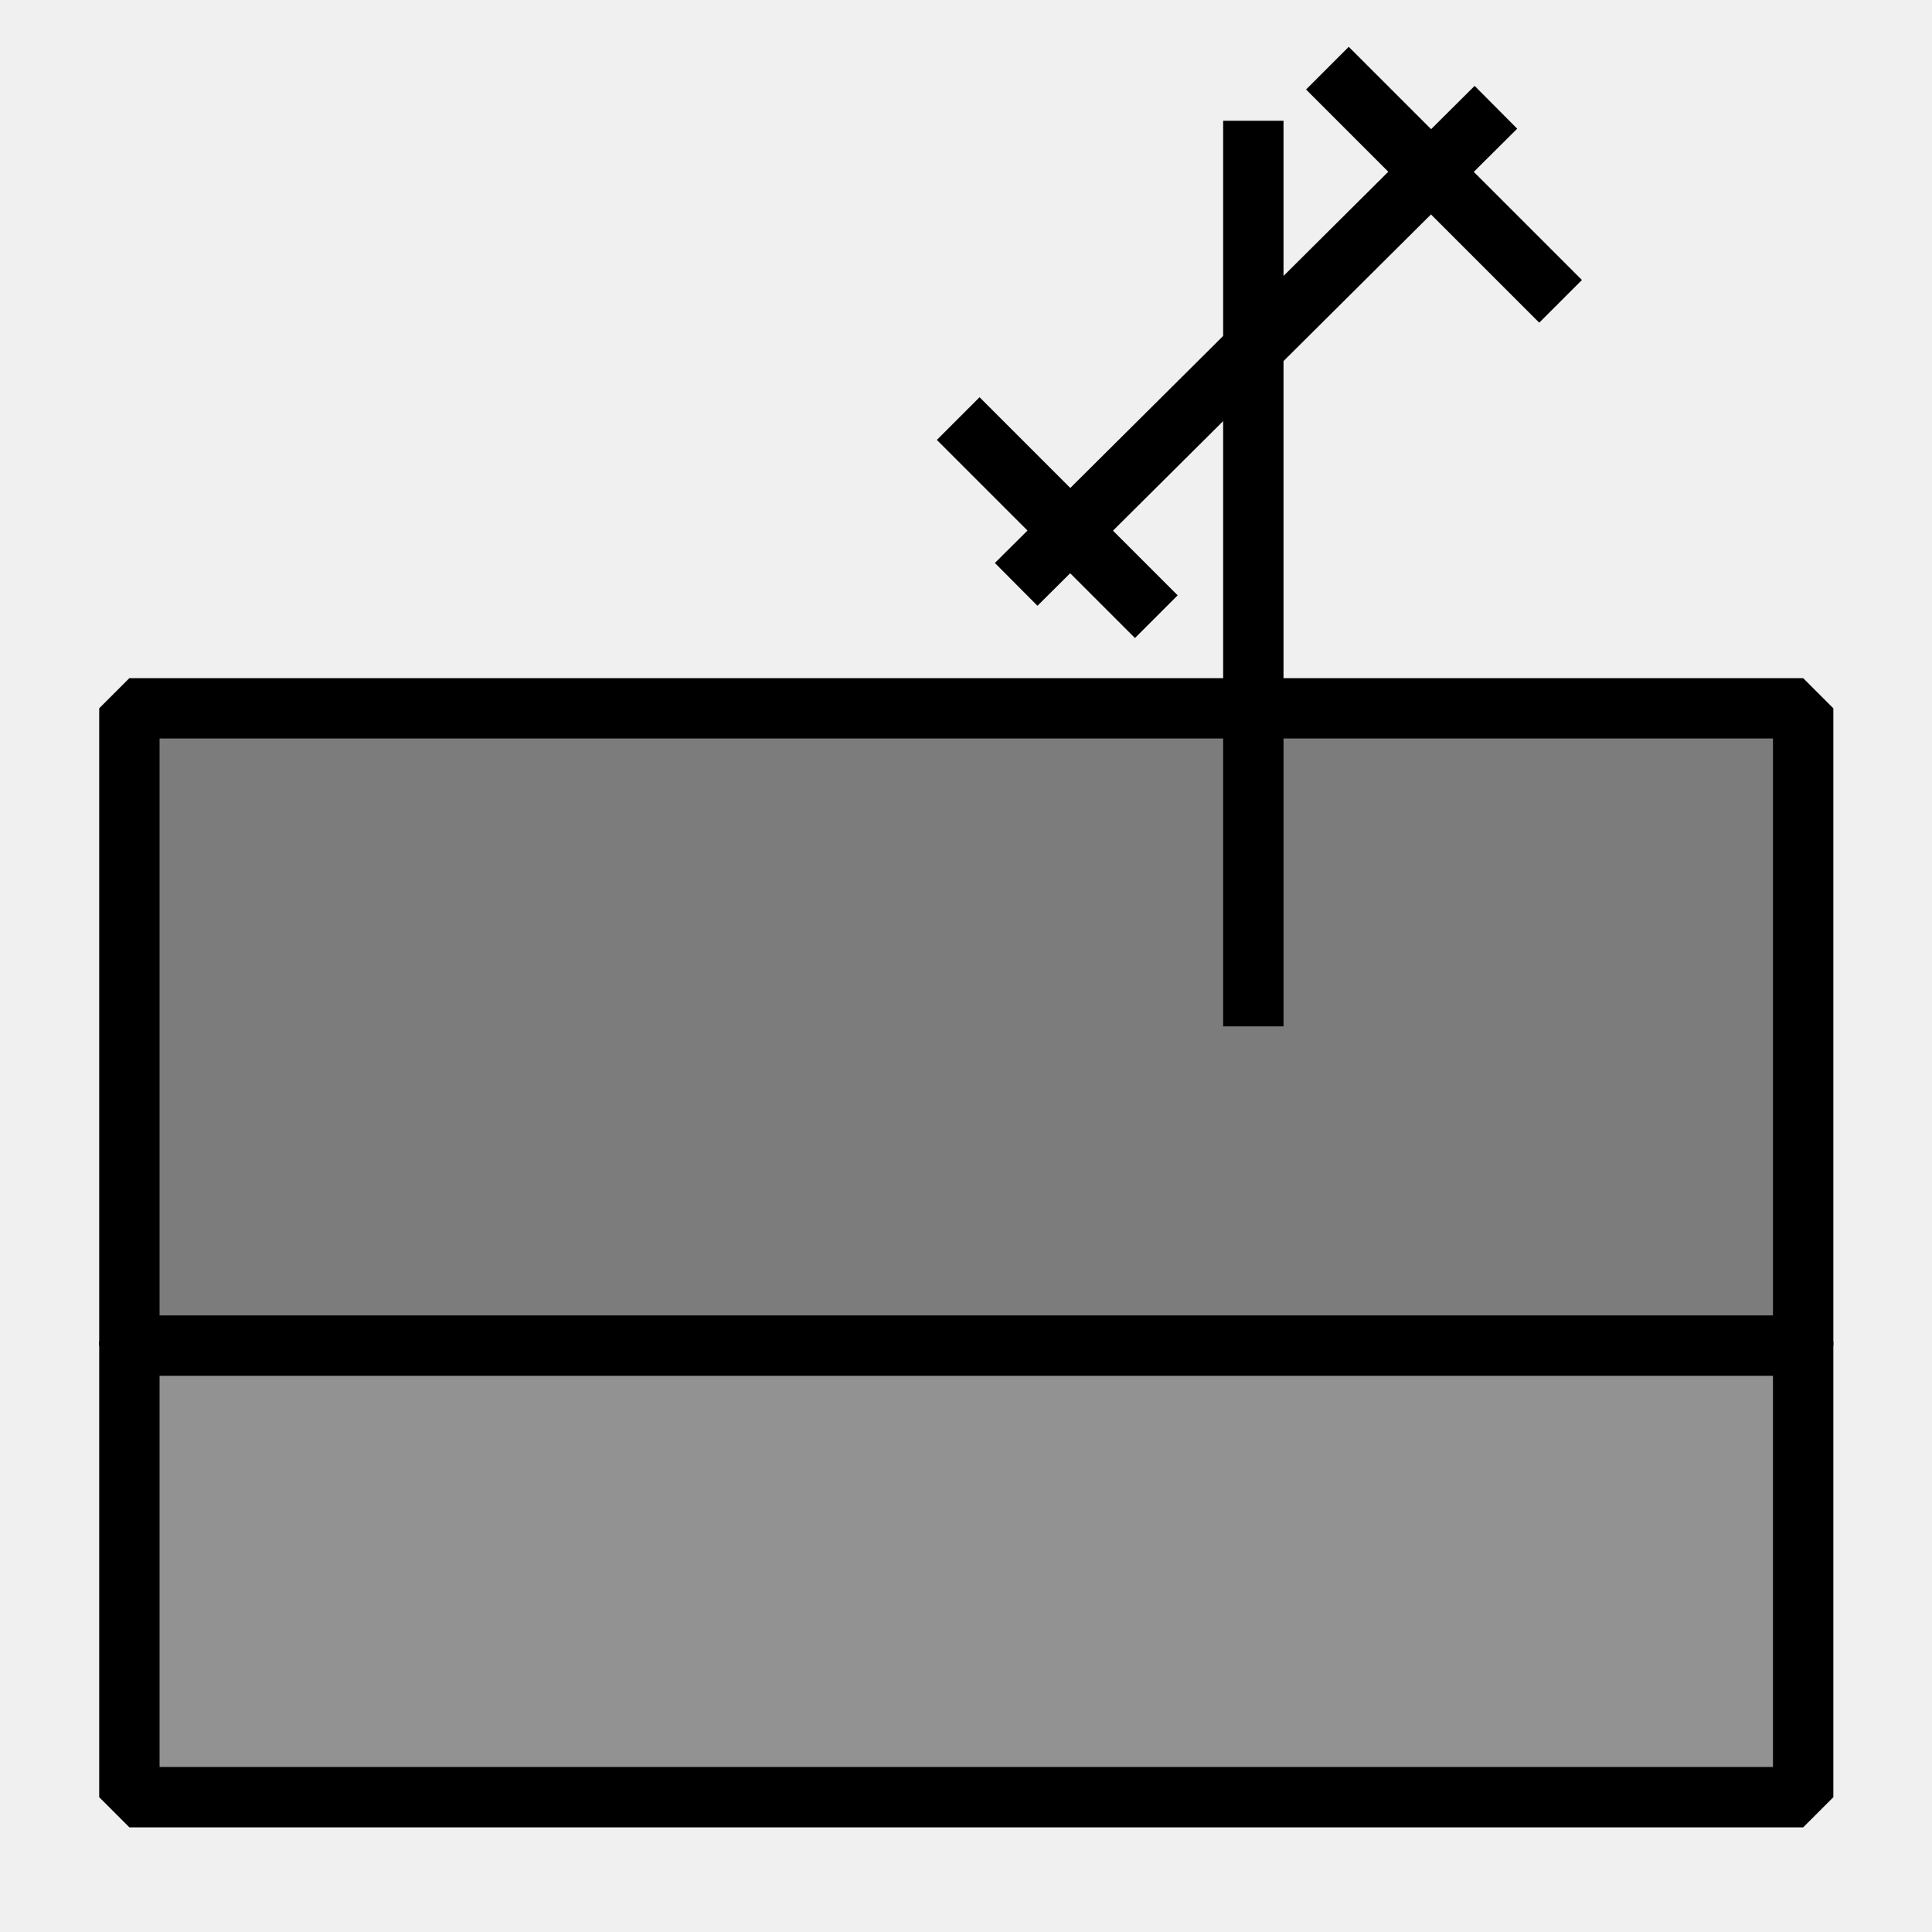
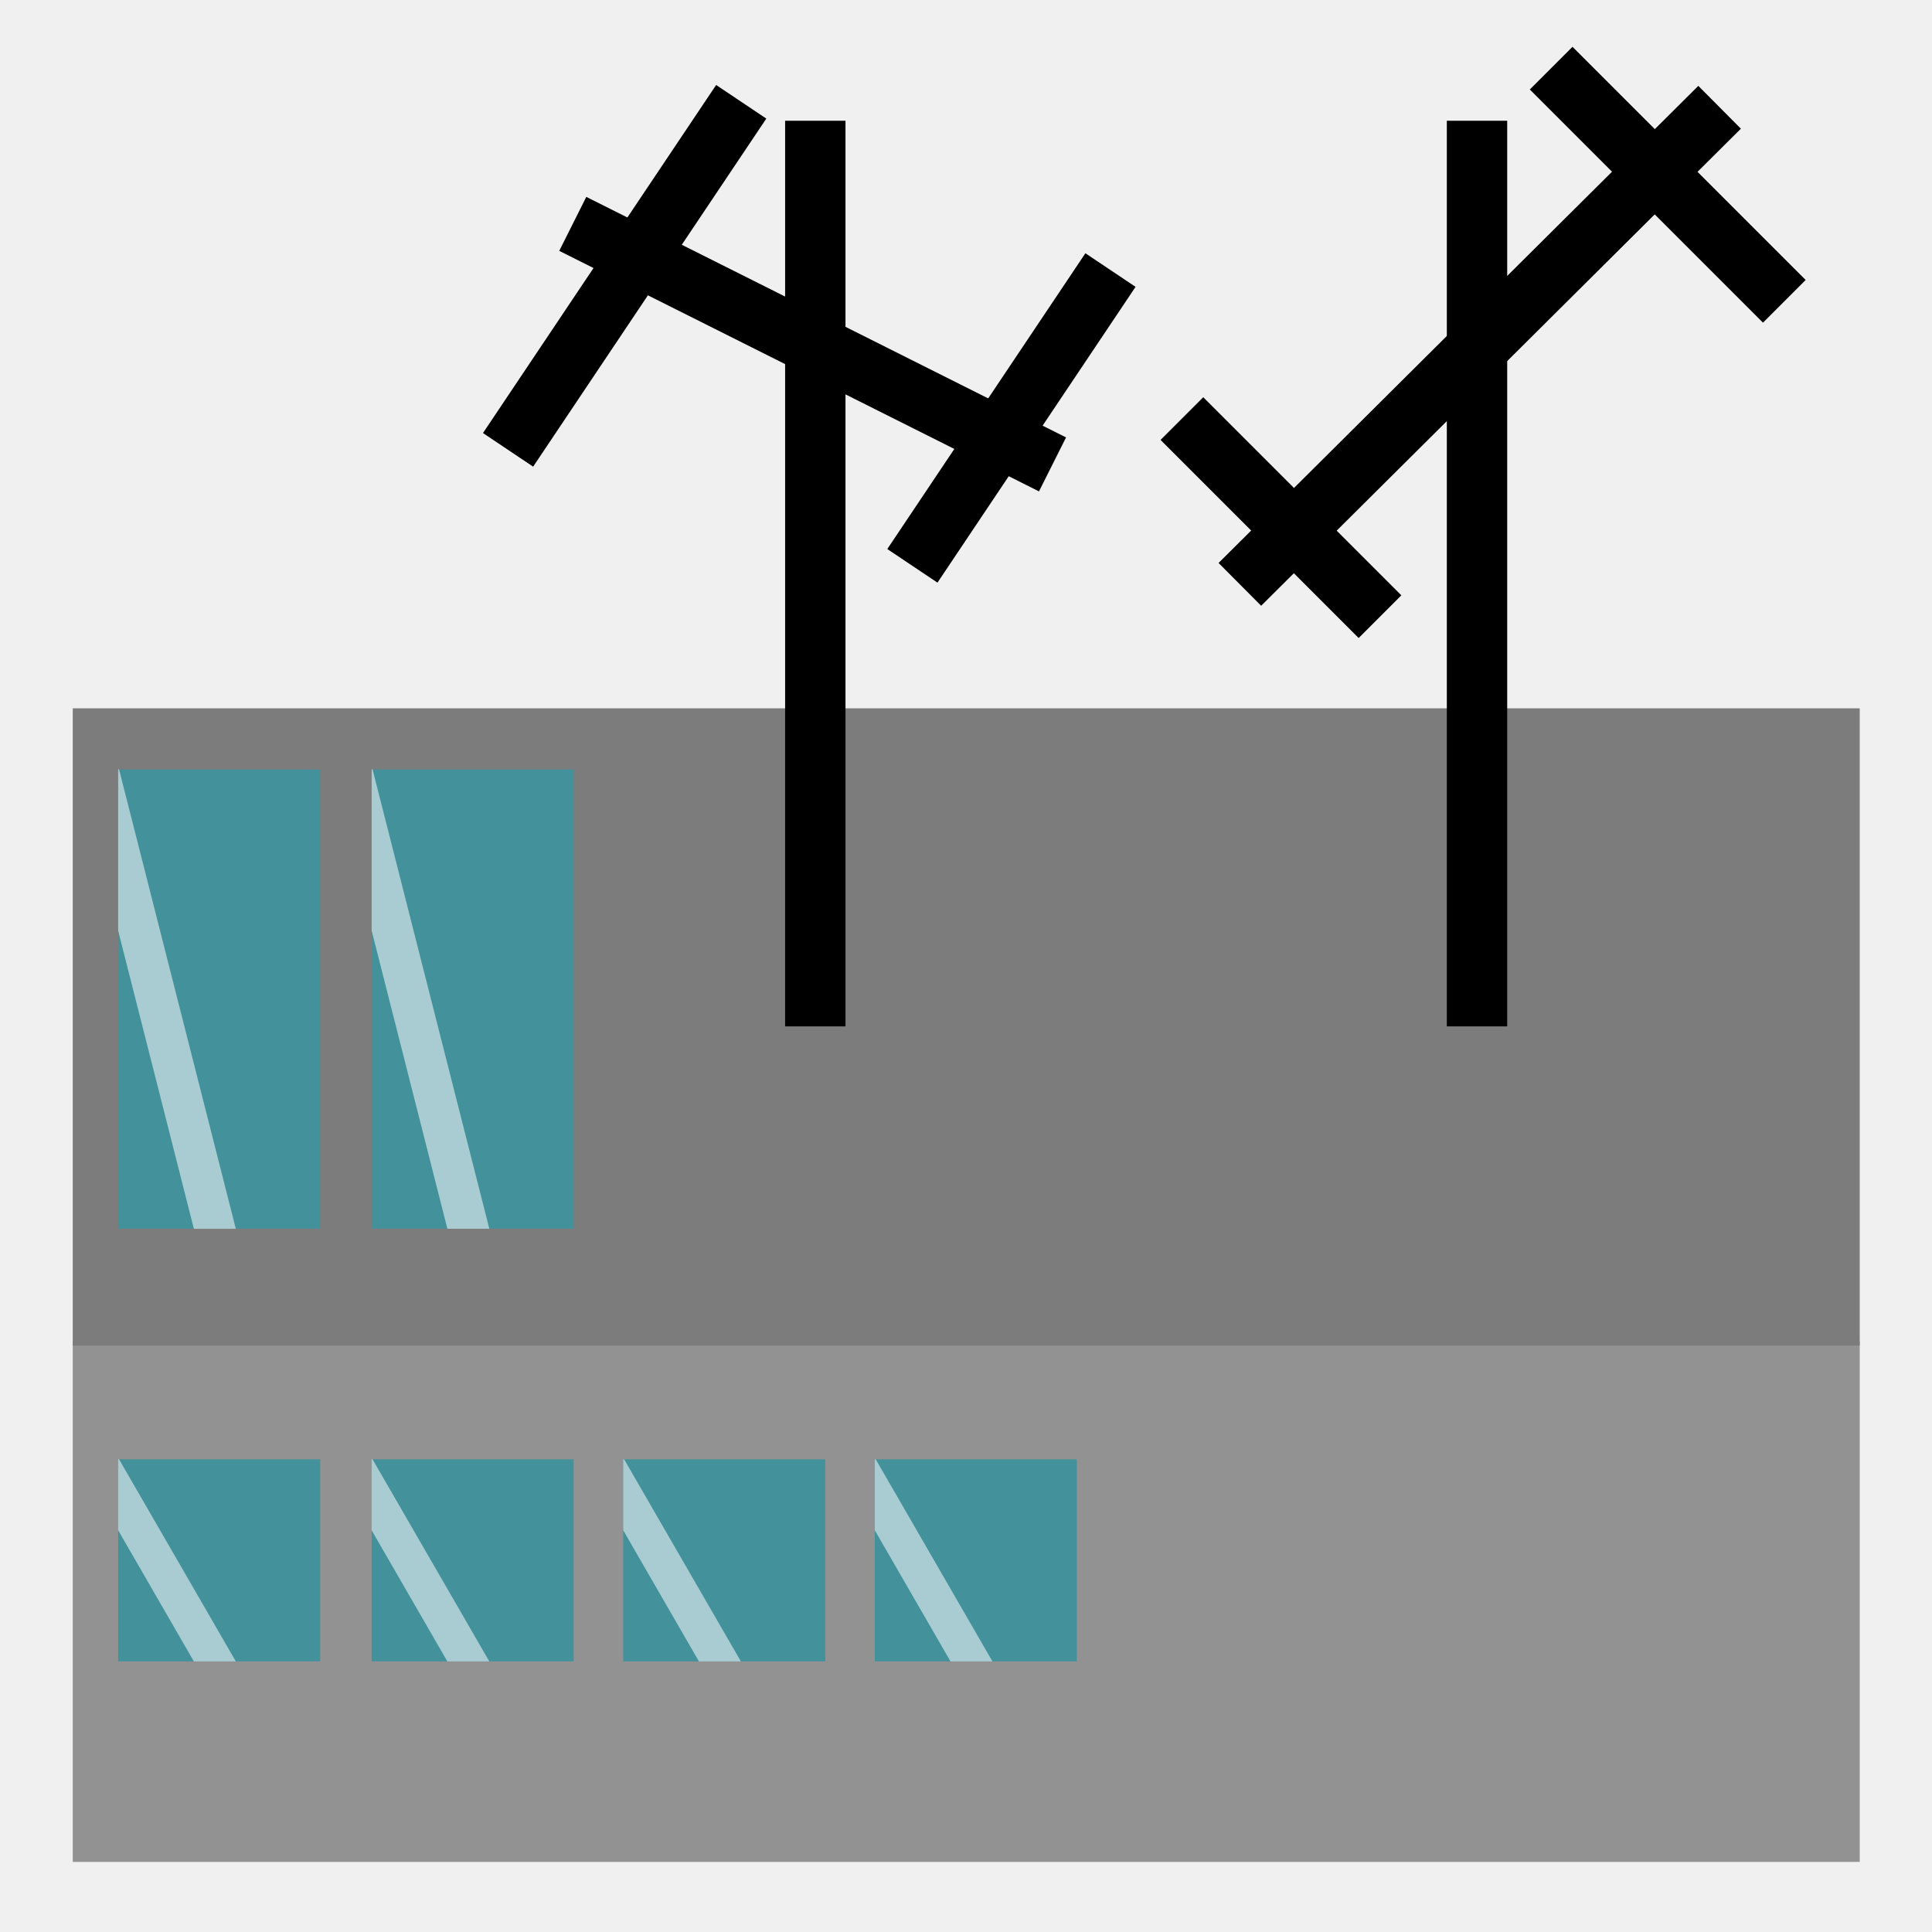
<svg xmlns="http://www.w3.org/2000/svg" width="32" height="32" viewBox="0 0 32 32" version="1.1" id="svg8">
  <defs id="defs2" />
  <g id="layer1" transform="translate(0,-1090.5)">
-     <rect style="opacity:1;fill:#929292;fill-opacity:1;fill-rule:nonzero;stroke:#000000;stroke-width:1;stroke-linecap:butt;stroke-linejoin:bevel;stroke-miterlimit:4;stroke-dasharray:none;stroke-dashoffset:0.5;stroke-opacity:1" id="rect4750" width="27.723" height="7.549" x="2.143" y="1112.718" ry="0" />
-     <rect ry="0" y="1102.232" x="2.143" height="10.555" width="27.723" id="rect4752" style="opacity:1;fill:#7c7c7c;fill-opacity:1;fill-rule:nonzero;stroke:#000000;stroke-width:1;stroke-linecap:butt;stroke-linejoin:bevel;stroke-miterlimit:4;stroke-dasharray:none;stroke-dashoffset:0.5;stroke-opacity:1" />
-     <path style="fill:none;fill-rule:evenodd;stroke:#000000;stroke-width:1px;stroke-linecap:butt;stroke-linejoin:miter;stroke-opacity:1" d="m 20.759,1107.5 v -15" id="path4754" />
-     <path style="fill:none;fill-rule:evenodd;stroke:#000000;stroke-width:1px;stroke-linecap:butt;stroke-linejoin:miter;stroke-opacity:1" d="m 24.777,1092.277 -7.946,7.902" id="path4758" />
-     <path style="fill:none;fill-rule:evenodd;stroke:#000000;stroke-width:1px;stroke-linecap:butt;stroke-linejoin:miter;stroke-opacity:1" d="m 19.152,1100.714 -3.281,-3.281" id="path4760" />
-     <path style="fill:none;fill-rule:evenodd;stroke:#000000;stroke-width:1px;stroke-linecap:butt;stroke-linejoin:miter;stroke-opacity:1" d="m 25.848,1095.491 -3.862,-3.862" id="path4762" />
+     <rect style="opacity:1;fill:#929292;fill-opacity:1;fill-rule:nonzero;stroke:none;stroke-width:1.104;stroke-linecap:butt;stroke-linejoin:bevel;stroke-miterlimit:4;stroke-dasharray:none;stroke-dashoffset:0.5;stroke-opacity:1" id="rect4750" width="29.598" height="8.621" x="1.205" y="1112.718" ry="0" />
+     <rect ry="0" y="1102.232" x="1.205" height="10.555" width="29.598" id="rect4752" style="opacity:1;fill:#7c7c7c;fill-opacity:1;fill-rule:nonzero;stroke:none;stroke-width:1.033;stroke-linecap:butt;stroke-linejoin:bevel;stroke-miterlimit:4;stroke-dasharray:none;stroke-dashoffset:0.5;stroke-opacity:1" />
+     <path style="fill:none;fill-rule:evenodd;stroke:#000000;stroke-width:1px;stroke-linecap:butt;stroke-linejoin:miter;stroke-opacity:1" d="m 24.464,1107.5 v -15" id="path4754" />
+     <path style="fill:none;fill-rule:evenodd;stroke:#000000;stroke-width:1px;stroke-linecap:butt;stroke-linejoin:miter;stroke-opacity:1" d="m 28.482,1092.277 -7.946,7.902" id="path4758" />
+     <path style="fill:none;fill-rule:evenodd;stroke:#000000;stroke-width:1px;stroke-linecap:butt;stroke-linejoin:miter;stroke-opacity:1" d="m 22.857,1100.714 -3.281,-3.281" id="path4760" />
+     <path style="fill:none;fill-rule:evenodd;stroke:#000000;stroke-width:1px;stroke-linecap:butt;stroke-linejoin:miter;stroke-opacity:1" d="m 29.554,1095.491 -3.862,-3.862" id="path4762" />
+     <path id="path822" d="m 13.504,1107.5 v -15" style="fill:none;fill-rule:evenodd;stroke:#000000;stroke-width:1px;stroke-linecap:butt;stroke-linejoin:miter;stroke-opacity:1" />
+     <path id="path824" d="m 9.487,1094.208 7.946,3.984" style="fill:none;fill-rule:evenodd;stroke:#000000;stroke-width:1px;stroke-linecap:butt;stroke-linejoin:miter;stroke-opacity:1" />
+     <path id="path826" d="m 15.112,1099.872 3.281,-4.899" style="fill:none;fill-rule:evenodd;stroke:#000000;stroke-width:1px;stroke-linecap:butt;stroke-linejoin:miter;stroke-opacity:1" />
+     <path id="path828" d="m 8.415,1097.951 3.862,-5.765" style="fill:none;fill-rule:evenodd;stroke:#000000;stroke-width:1px;stroke-linecap:butt;stroke-linejoin:miter;stroke-opacity:1" />
+     <g id="g839" transform="translate(-13.46798,9.246133)">
+       <rect y="1105.425" x="15.425" height="3.346" width="3.346" id="rect835" style="opacity:1;fill:#42919b;fill-opacity:1;fill-rule:nonzero;stroke:none;stroke-width:0.8;stroke-linecap:butt;stroke-linejoin:bevel;stroke-miterlimit:4;stroke-dasharray:none;stroke-dashoffset:0.5;stroke-opacity:1" />
+       <path id="path837" d="m 15.425,1105.424 v 1.176 l 1.254,2.172 h 0.695 l -1.934,-3.348 z" style="opacity:1;fill:#ffffff;fill-opacity:0.537;fill-rule:nonzero;stroke:none;stroke-width:0.8;stroke-linecap:butt;stroke-linejoin:bevel;stroke-miterlimit:4;stroke-dasharray:none;stroke-dashoffset:0.5;stroke-opacity:1" />
+     </g>
+     <g transform="translate(-9.269533,9.246133)" id="g844">
+       <rect style="opacity:1;fill:#42919b;fill-opacity:1;fill-rule:nonzero;stroke:none;stroke-width:0.8;stroke-linecap:butt;stroke-linejoin:bevel;stroke-miterlimit:4;stroke-dasharray:none;stroke-dashoffset:0.5;stroke-opacity:1" id="rect840" width="3.346" height="3.346" x="15.425" y="1105.425" />
+       <path style="opacity:1;fill:#ffffff;fill-opacity:0.537;fill-rule:nonzero;stroke:none;stroke-width:0.8;stroke-linecap:butt;stroke-linejoin:bevel;stroke-miterlimit:4;stroke-dasharray:none;stroke-dashoffset:0.5;stroke-opacity:1" d="m 15.425,1105.424 v 1.176 l 1.254,2.172 h 0.695 l -1.934,-3.348 z" id="path842" />
+     </g>
+     <g id="g850" transform="translate(-5.102653,9.246133)">
+       <rect y="1105.425" x="15.425" height="3.346" width="3.346" id="rect846" style="opacity:1;fill:#42919b;fill-opacity:1;fill-rule:nonzero;stroke:none;stroke-width:0.8;stroke-linecap:butt;stroke-linejoin:bevel;stroke-miterlimit:4;stroke-dasharray:none;stroke-dashoffset:0.5;stroke-opacity:1" />
+       <path id="path848" d="m 15.425,1105.424 v 1.176 l 1.254,2.172 h 0.695 l -1.934,-3.348 z" style="opacity:1;fill:#ffffff;fill-opacity:0.537;fill-rule:nonzero;stroke:none;stroke-width:0.8;stroke-linecap:butt;stroke-linejoin:bevel;stroke-miterlimit:4;stroke-dasharray:none;stroke-dashoffset:0.5;stroke-opacity:1" />
+     </g>
+     <g transform="translate(-0.9357741,9.246133)" id="g856">
+       <rect style="opacity:1;fill:#42919b;fill-opacity:1;fill-rule:nonzero;stroke:none;stroke-width:0.8;stroke-linecap:butt;stroke-linejoin:bevel;stroke-miterlimit:4;stroke-dasharray:none;stroke-dashoffset:0.5;stroke-opacity:1" id="rect852" width="3.346" height="3.346" x="15.425" y="1105.425" />
+       <path style="opacity:1;fill:#ffffff;fill-opacity:0.537;fill-rule:nonzero;stroke:none;stroke-width:0.8;stroke-linecap:butt;stroke-linejoin:bevel;stroke-miterlimit:4;stroke-dasharray:none;stroke-dashoffset:0.5;stroke-opacity:1" d="m 15.425,1105.424 v 1.176 l 1.254,2.172 h 0.695 l -1.934,-3.348 z" id="path854" />
+     </g>
+     <g transform="matrix(1,0,0,2.272988,-13.46798,-1409.373)" id="g862">
+       <rect style="opacity:1;fill:#42919b;fill-opacity:1;fill-rule:nonzero;stroke:none;stroke-width:0.8;stroke-linecap:butt;stroke-linejoin:bevel;stroke-miterlimit:4;stroke-dasharray:none;stroke-dashoffset:0.5;stroke-opacity:1" id="rect858" width="3.346" height="3.346" x="15.425" y="1105.425" />
+       <path style="opacity:1;fill:#ffffff;fill-opacity:0.537;fill-rule:nonzero;stroke:none;stroke-width:0.8;stroke-linecap:butt;stroke-linejoin:bevel;stroke-miterlimit:4;stroke-dasharray:none;stroke-dashoffset:0.5;stroke-opacity:1" d="m 15.425,1105.424 v 1.176 l 1.254,2.172 h 0.695 l -1.934,-3.348 z" id="path860" />
+     </g>
+     <rect style="opacity:1;fill:#42919b;fill-opacity:1;fill-rule:nonzero;stroke:none;stroke-width:1.206;stroke-linecap:butt;stroke-linejoin:bevel;stroke-miterlimit:4;stroke-dasharray:none;stroke-dashoffset:0.5;stroke-opacity:1" id="rect864" width="3.346" height="7.606" x="6.156" y="1103.244" />
+     <path style="opacity:1;fill:#ffffff;fill-opacity:0.537;fill-rule:nonzero;stroke:none;stroke-width:1.206;stroke-linecap:butt;stroke-linejoin:bevel;stroke-miterlimit:4;stroke-dasharray:none;stroke-dashoffset:0.5;stroke-opacity:1" d="m 6.156,1103.243 v 2.672 l 1.254,4.937 h 0.695 l -1.934,-7.609 z" id="path866" />
  </g>
</svg>
